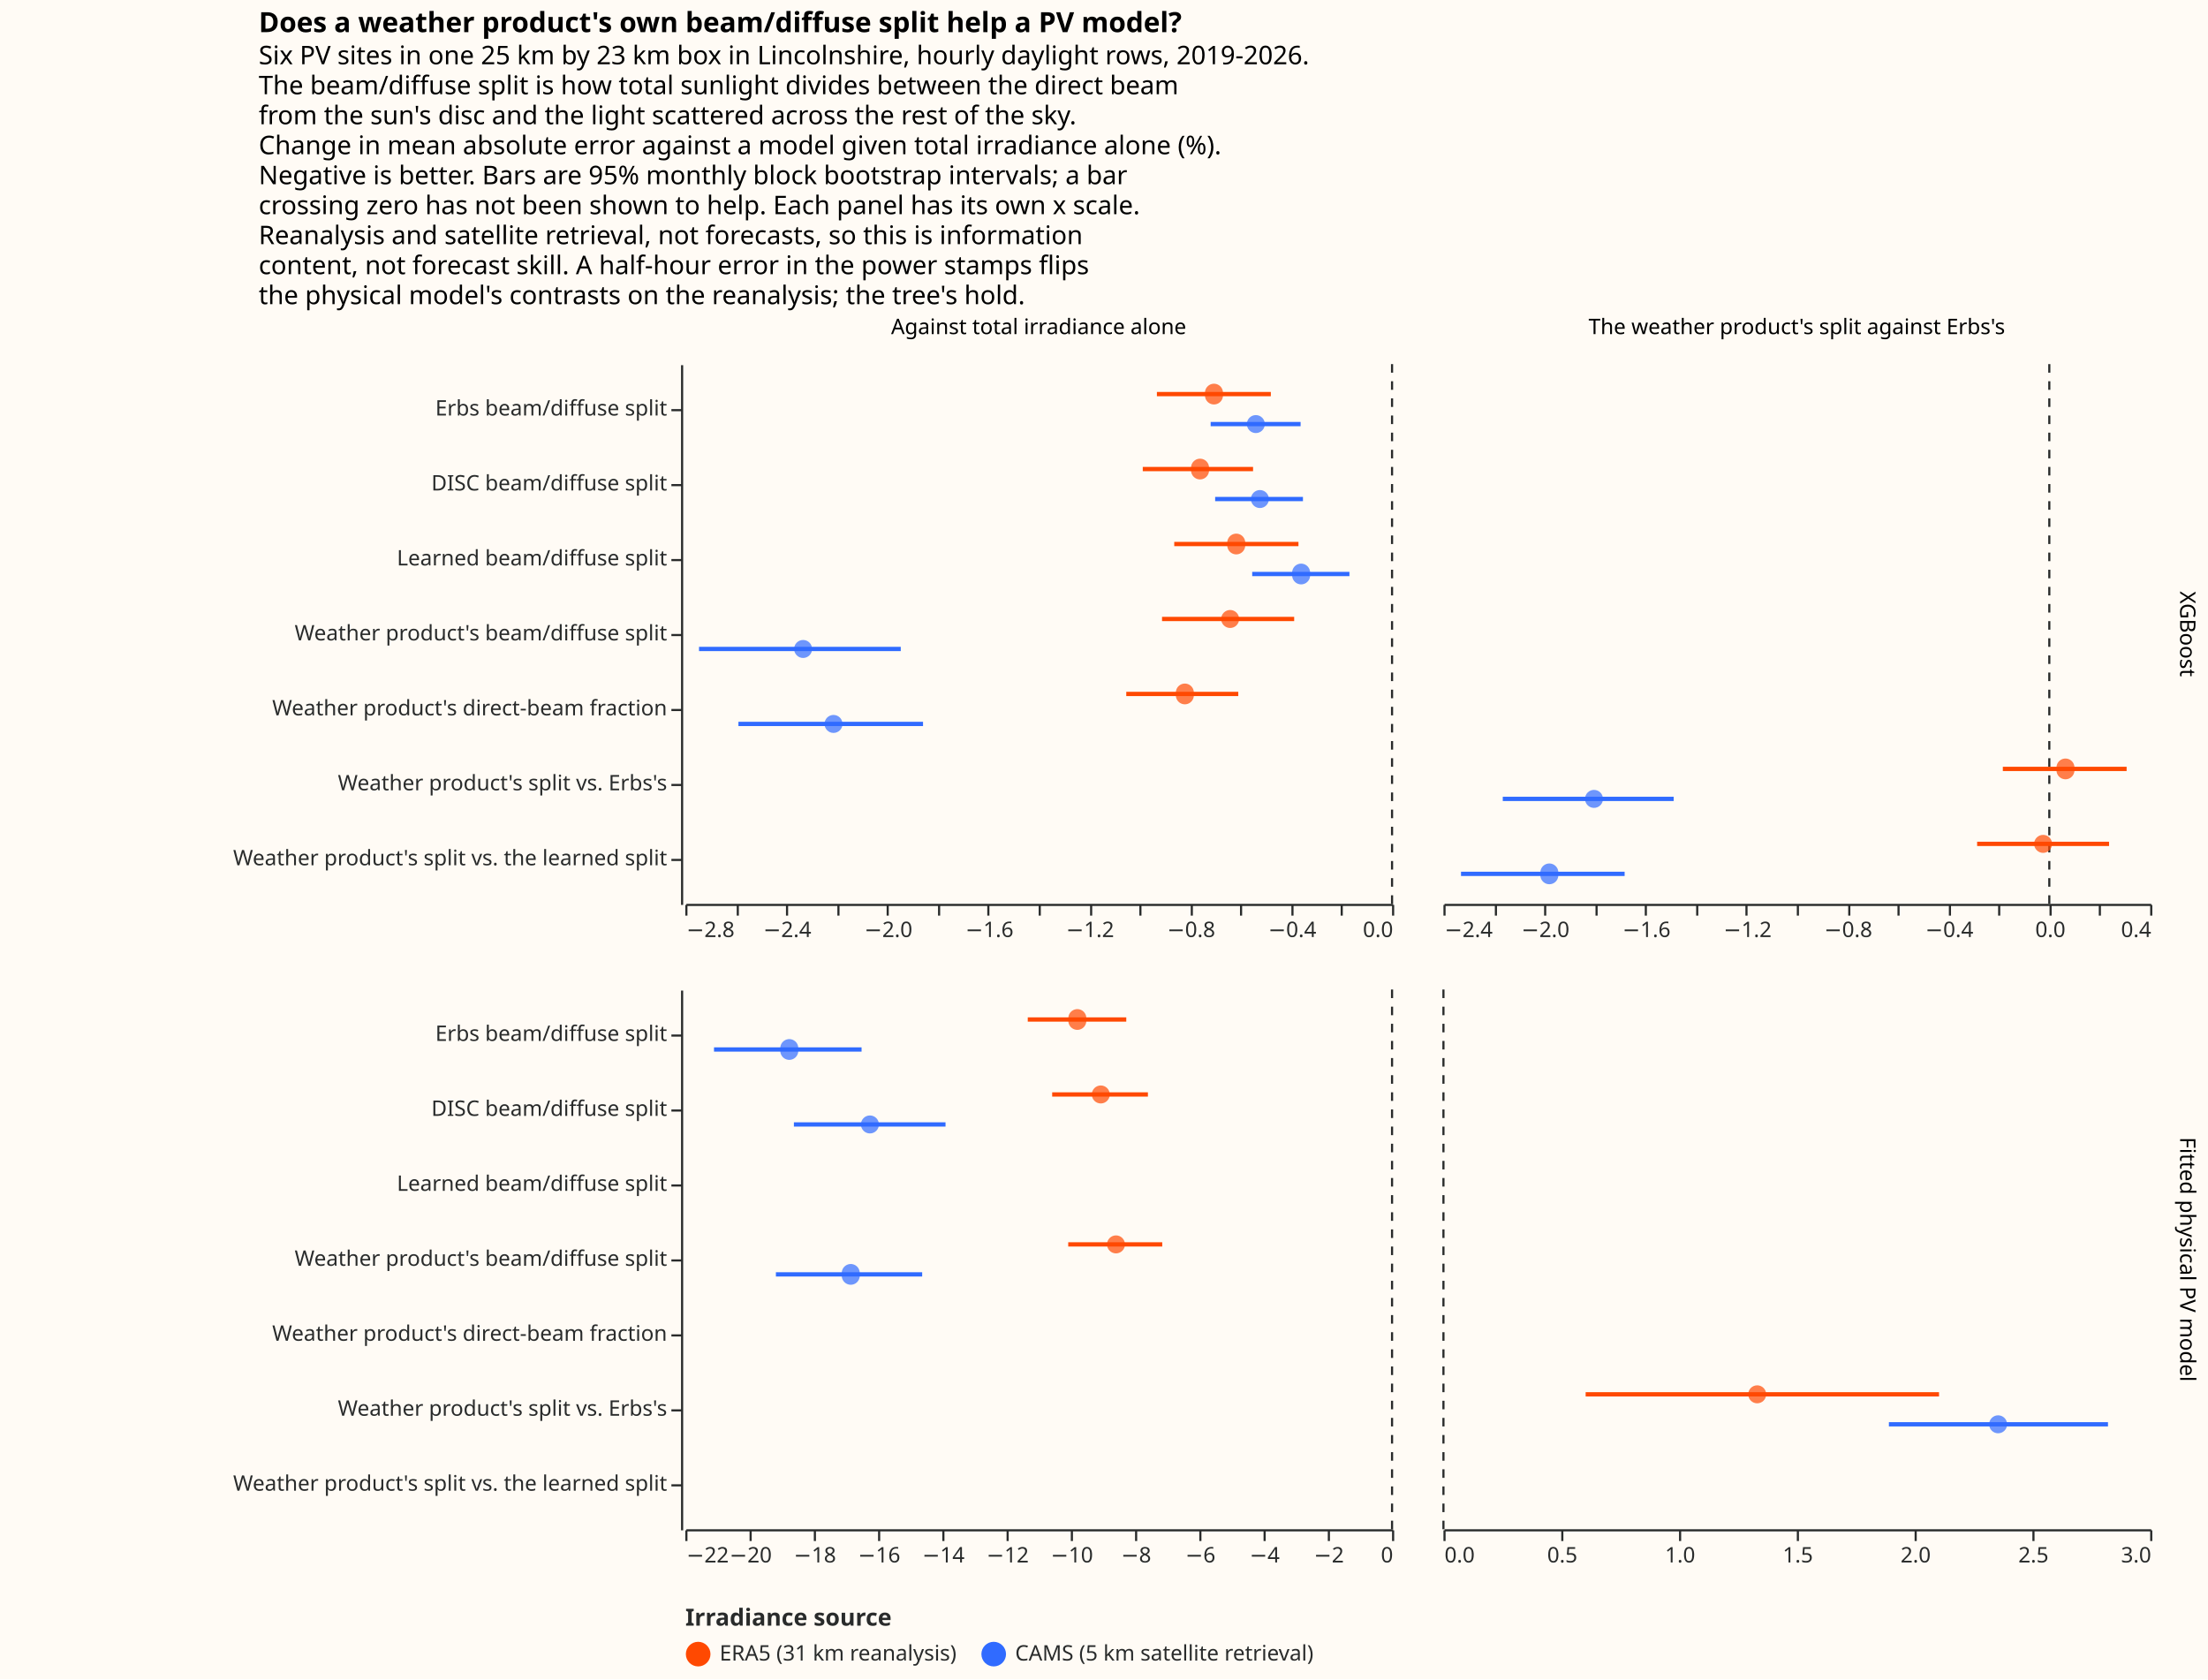
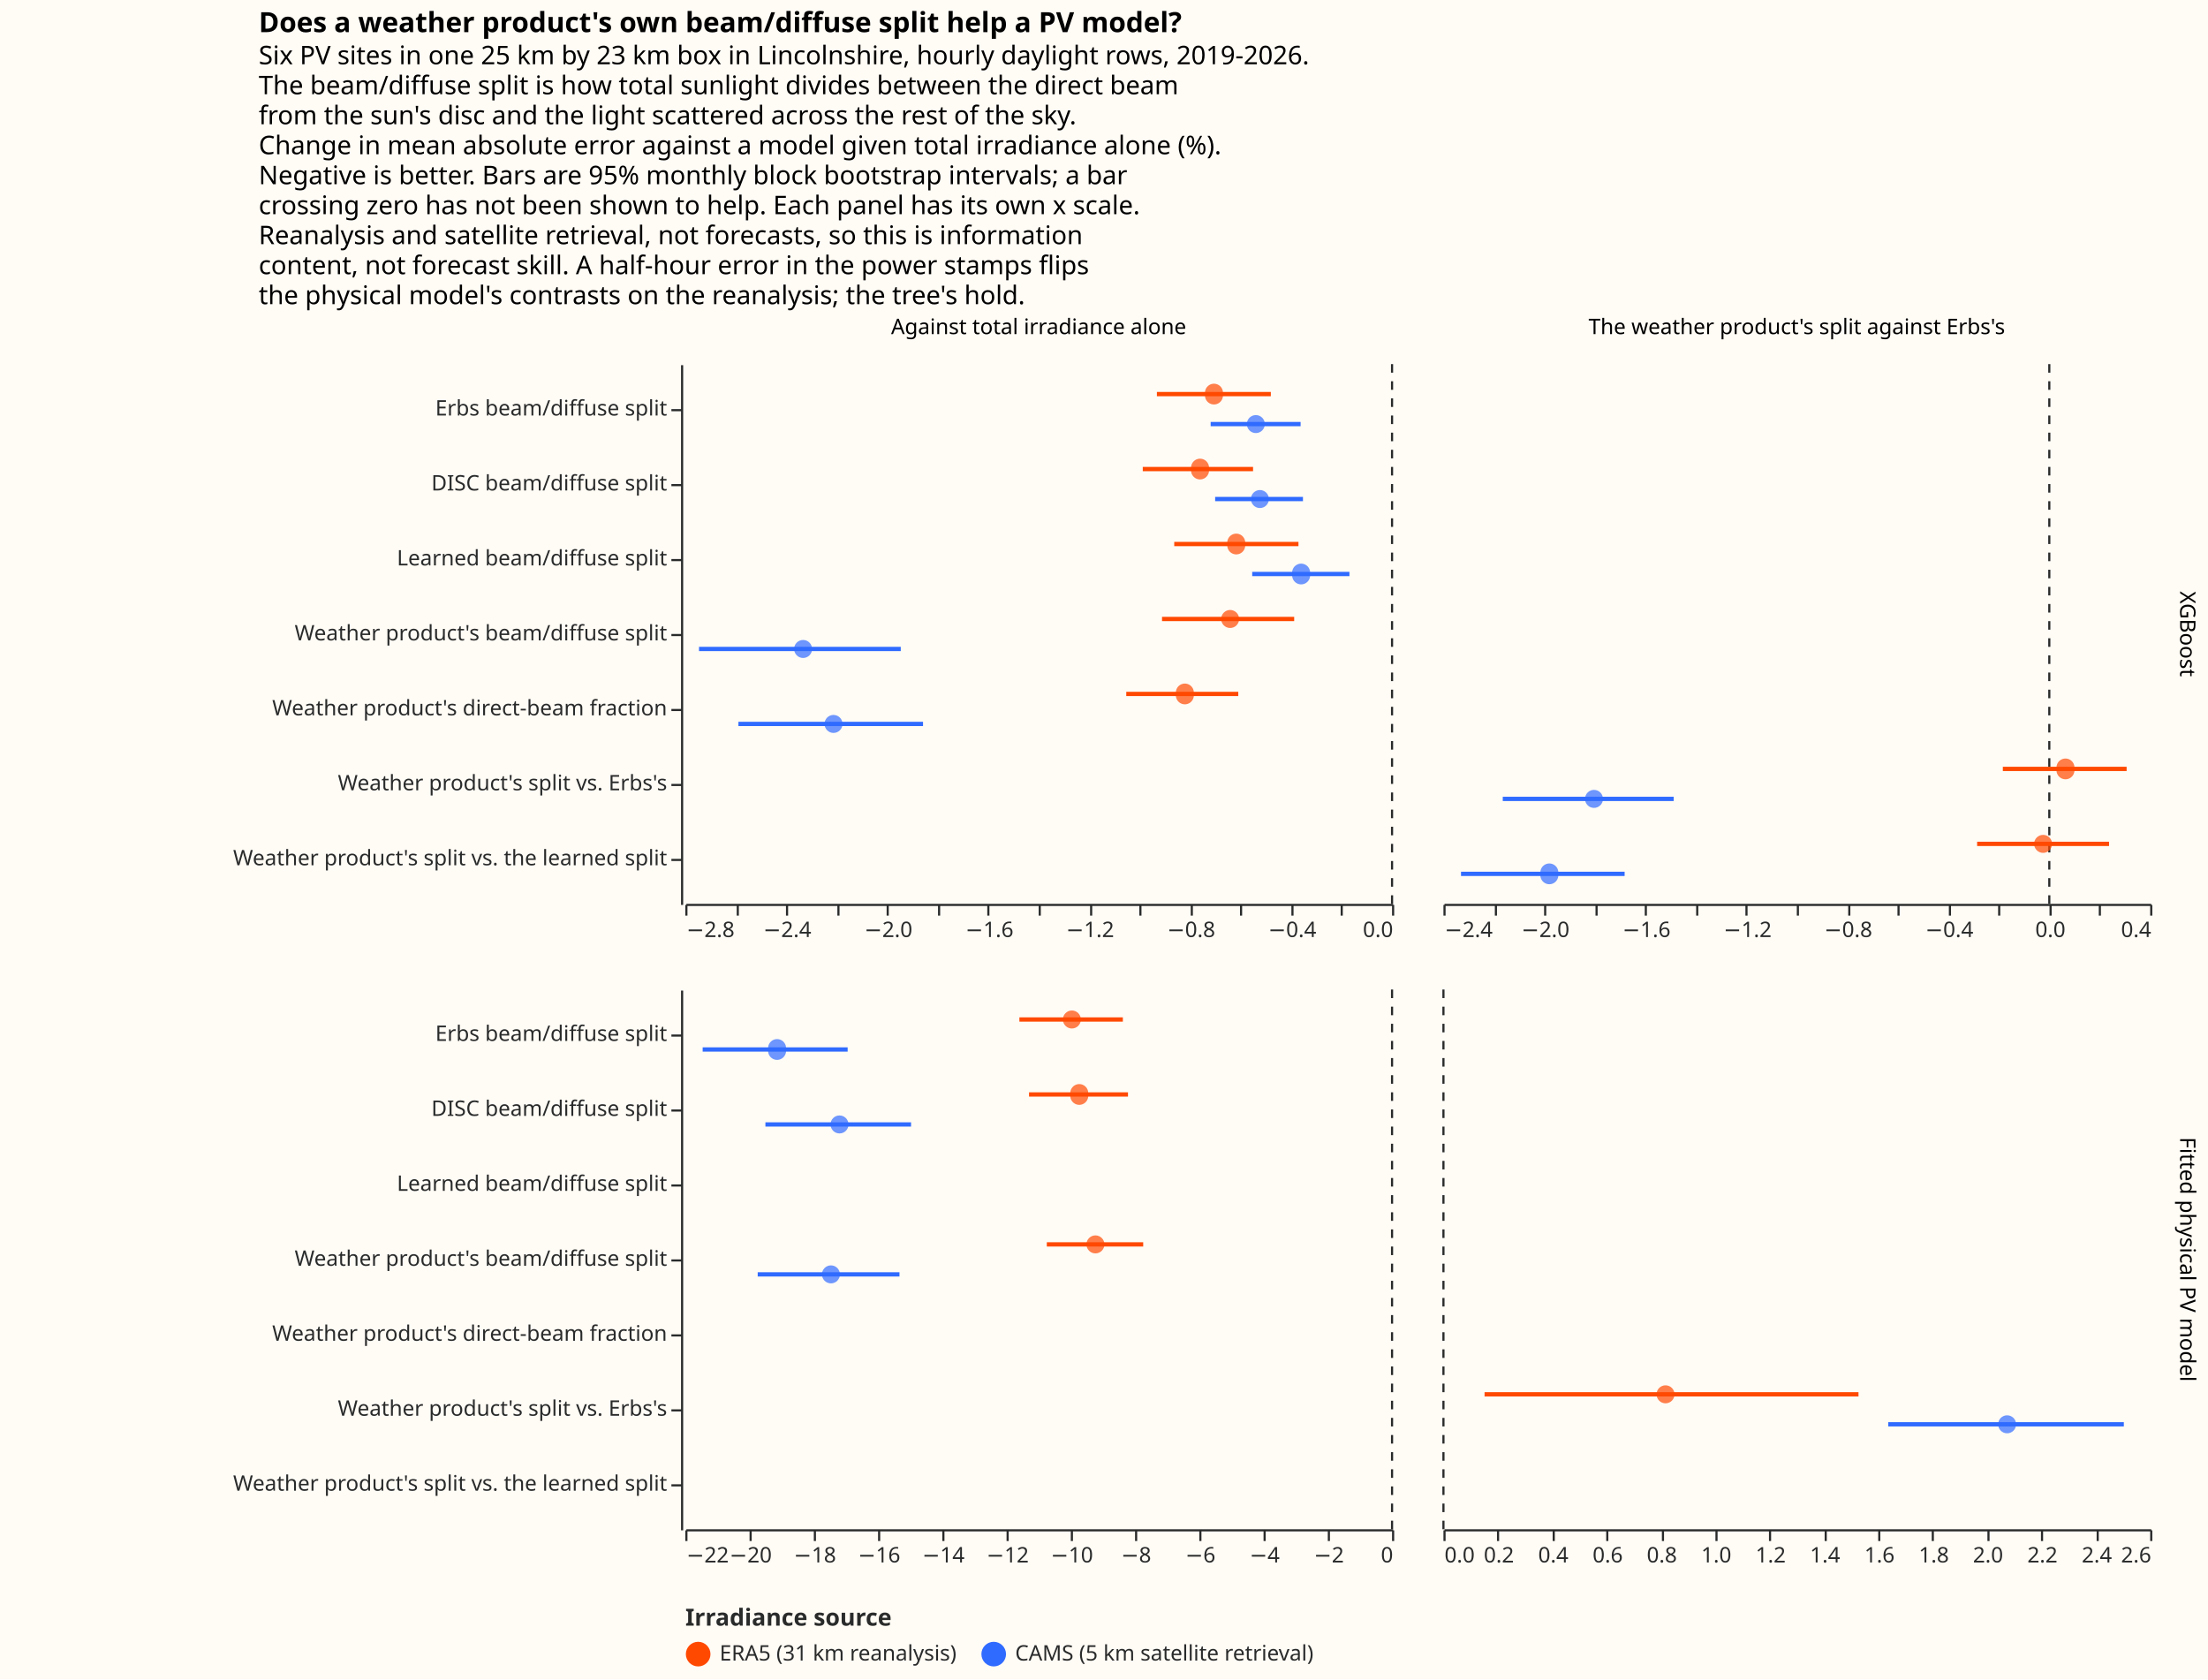
<svg xmlns="http://www.w3.org/2000/svg" width="1031" height="784" class="marks" viewBox="0 0 1031 784">
  <path fill="#fffbf5" d="M0 0h1031v784H0z" />
  <g fill="none" stroke-miterlimit="10" aria-roledescription="group mark container" class="mark-group role-frame root">
    <g aria-roledescription="group mark container" class="mark-group role-row-header row_header">
      <path d="M318 170v252Z" aria-hidden="true" class="background" />
      <g aria-label="Y-axis for a discrete scale with 7 values: Erbs beam/diffuse split, DISC beam/diffuse split, Learned beam/diffuse split, Weather product's beam/diffuse split, Weather product's direct-beam fraction, Weather product's split vs. Erbs's, Weather product's split vs. the learned split" aria-roledescription="axis" class="mark-group role-axis" pointer-events="none">
        <path stroke="#292b2b" d="M318.5 191.5h-5m5 35h-5m5 35h-5m5 35h-5m5 35h-5m5 35h-5m5 35h-5" class="mark-rule role-axis-tick" />
        <g fill="#292b2b" class="mark-text role-axis-label" font-family="sans-serif" font-size="10" text-anchor="end">
          <text transform="translate(311.5 194)">Erbs beam/diffuse split</text>
          <text transform="translate(311.5 229)">DISC beam/diffuse split</text>
          <text transform="translate(311.5 264)">Learned beam/diffuse split</text>
          <text transform="translate(311.5 299)">Weather product's beam/diffuse split</text>
          <text transform="translate(311.5 334)">Weather product's direct-beam fraction</text>
          <text transform="translate(311.5 369)">Weather product's split vs. Erbs's</text>
          <text transform="translate(311.5 404)">Weather product's split vs. the learned split</text>
        </g>
        <path stroke="#292b2b" d="M318.5 170.5v252" class="mark-rule role-axis-domain" />
      </g>
      <path d="M318 462v252Z" aria-hidden="true" class="background" />
      <g aria-label="Y-axis for a discrete scale with 7 values: Erbs beam/diffuse split, DISC beam/diffuse split, Learned beam/diffuse split, Weather product's beam/diffuse split, Weather product's direct-beam fraction, Weather product's split vs. Erbs's, Weather product's split vs. the learned split" aria-roledescription="axis" class="mark-group role-axis" pointer-events="none">
        <path stroke="#292b2b" d="M318.5 483.5h-5m5 35h-5m5 35h-5m5 35h-5m5 35h-5m5 35h-5m5 35h-5" class="mark-rule role-axis-tick" />
        <g fill="#292b2b" class="mark-text role-axis-label" font-family="sans-serif" font-size="10" text-anchor="end">
          <text transform="translate(311.5 486)">Erbs beam/diffuse split</text>
          <text transform="translate(311.5 521)">DISC beam/diffuse split</text>
          <text transform="translate(311.5 556)">Learned beam/diffuse split</text>
          <text transform="translate(311.5 591)">Weather product's beam/diffuse split</text>
          <text transform="translate(311.5 626)">Weather product's direct-beam fraction</text>
          <text transform="translate(311.5 661)">Weather product's split vs. Erbs's</text>
          <text transform="translate(311.5 696)">Weather product's split vs. the learned split</text>
        </g>
        <path stroke="#292b2b" d="M318.5 462.5v252" class="mark-rule role-axis-domain" />
      </g>
    </g>
    <g aria-roledescription="group mark container" class="mark-group role-row-footer row_footer">
      <path d="M1006 170v252Z" aria-hidden="true" class="background" />
      <g class="mark-group role-title">
        <text fill="#000" aria-label="Title text 'XGBoost'" aria-roledescription="title" class="mark-text role-title-text" font-family="sans-serif" font-size="10" pointer-events="none" text-anchor="middle" transform="rotate(90 361 657)">XGBoost</text>
      </g>
      <path d="M1006 462v252Z" aria-hidden="true" class="background" />
      <g class="mark-group role-title">
        <text fill="#000" aria-label="Title text 'Fitted physical PV model'" aria-roledescription="title" class="mark-text role-title-text" font-family="sans-serif" font-size="10" pointer-events="none" text-anchor="middle" transform="rotate(90 215 803)">Fitted physical PV model</text>
      </g>
    </g>
    <g aria-roledescription="group mark container" class="mark-group role-column-header column_header">
      <path d="M320 168h330z" aria-hidden="true" class="background" />
      <g class="mark-group role-title">
        <text fill="#000" aria-label="Title text 'Against total irradiance alone'" aria-roledescription="title" class="mark-text role-title-text" font-family="sans-serif" font-size="10" pointer-events="none" text-anchor="middle" transform="translate(485 156)">Against total irradiance alone</text>
      </g>
      <path d="M674 168h330z" aria-hidden="true" class="background" />
      <g class="mark-group role-title">
        <text fill="#000" aria-label="Title text 'The weather product's split against Erbs's'" aria-roledescription="title" class="mark-text role-title-text" font-family="sans-serif" font-size="10" pointer-events="none" text-anchor="middle" transform="translate(839 156)">The weather product's split against Erbs's</text>
      </g>
    </g>
    <g aria-roledescription="group mark container" class="mark-group role-scope cell">
      <path fill="#fffbf5" d="M320.5 170.5h330v252h-330Z" aria-hidden="true" class="background" />
      <g aria-label="X-axis for a linear scale with values from −2.8 to 0.0" aria-roledescription="axis" class="mark-group role-axis" pointer-events="none">
        <path stroke="#292b2b" d="M320.5 422.5v5m24-5v5m23-5v5m24-5v5m23-5v5m24-5v5m23-5v5m24-5v5m24-5v5m23-5v5m24-5v5m23-5v5m24-5v5m23-5v5m24-5v5" class="mark-rule role-axis-tick" />
        <g fill="#292b2b" class="mark-text role-axis-label" font-family="sans-serif" font-size="10">
          <text transform="translate(320.5 437.5)">−2.8</text>
          <text text-anchor="middle" transform="translate(367.6 437.5)">−2.4</text>
          <text text-anchor="middle" transform="translate(414.8 437.5)">−2.0</text>
          <text text-anchor="middle" transform="translate(462 437.5)">−1.6</text>
          <text text-anchor="middle" transform="translate(509 437.5)">−1.2</text>
          <text text-anchor="middle" transform="translate(556.2 437.5)">−0.8</text>
          <text text-anchor="middle" transform="translate(603.4 437.5)">−0.4</text>
          <text text-anchor="end" transform="translate(650.5 437.5)">0.0</text>
        </g>
        <path stroke="#292b2b" d="M320.5 422.5h330" class="mark-rule role-axis-domain" />
      </g>
      <path stroke="#292b2b" stroke-dasharray="4,4" d="M650 170v252m0-252v252m0-252v252m0-252v252m0-252v252m0-252v252m0-252v252m0-252v252m0-252v252m0-252v252" aria-roledescription="rule mark container" class="mark-rule role-mark child_layer_0_marks" />
      <g stroke-width="2" aria-roledescription="rule mark container" class="mark-rule role-mark child_layer_1_marks">
        <path stroke="#ff4901" d="M542.6 289h61.7" aria-label="lower_95_percent: −0.91091561443; contrast_label: Weather product's beam/diffuse split; upper_95_percent: −0.387789210724; source_label: ERA5 (31 km reanalysis); Irradiance source: ERA5 (31 km reanalysis)" aria-roledescription="rule mark" />
        <path stroke="#ff4901" d="M540.2 184h53.2" aria-label="lower_95_percent: −0.931672943086; contrast_label: Erbs beam/diffuse split; upper_95_percent: −0.480070883272; source_label: ERA5 (31 km reanalysis); Irradiance source: ERA5 (31 km reanalysis)" aria-roledescription="rule mark" />
        <path stroke="#ff4901" d="M525.9 324h52.3" aria-label="lower_95_percent: −1.0531607996; contrast_label: Weather product's direct-beam fraction; upper_95_percent: −0.609790346445; source_label: ERA5 (31 km reanalysis); Irradiance source: ERA5 (31 km reanalysis)" aria-roledescription="rule mark" />
        <path stroke="#ff4901" d="M533.6 219h51.5" aria-label="lower_95_percent: −0.987572858053; contrast_label: DISC beam/diffuse split; upper_95_percent: −0.550483008745; source_label: ERA5 (31 km reanalysis); Irradiance source: ERA5 (31 km reanalysis)" aria-roledescription="rule mark" />
        <path stroke="#ff4901" d="M548.3 254h58" aria-label="lower_95_percent: −0.862996016101; contrast_label: Learned beam/diffuse split; upper_95_percent: −0.370641093807; source_label: ERA5 (31 km reanalysis); Irradiance source: ERA5 (31 km reanalysis)" aria-roledescription="rule mark" />
        <path stroke="#306bff" d="M326.4 303h94.2" aria-label="lower_95_percent: −2.74564560056; contrast_label: Weather product's beam/diffuse split; upper_95_percent: −1.94615039436; source_label: CAMS (5 km satellite retrieval); Irradiance source: CAMS (5 km satellite retrieval)" aria-roledescription="rule mark" />
        <path stroke="#306bff" d="M565.3 198h42" aria-label="lower_95_percent: −0.71901182737; contrast_label: Erbs beam/diffuse split; upper_95_percent: −0.362662466226; source_label: CAMS (5 km satellite retrieval); Irradiance source: CAMS (5 km satellite retrieval)" aria-roledescription="rule mark" />
        <path stroke="#306bff" d="M344.8 338H431" aria-label="lower_95_percent: −2.58974447739; contrast_label: Weather product's direct-beam fraction; upper_95_percent: −1.85758174768; source_label: CAMS (5 km satellite retrieval); Irradiance source: CAMS (5 km satellite retrieval)" aria-roledescription="rule mark" />
        <path stroke="#306bff" d="M567.4 233h41" aria-label="lower_95_percent: −0.701256235971; contrast_label: DISC beam/diffuse split; upper_95_percent: −0.352728204224; source_label: CAMS (5 km satellite retrieval); Irradiance source: CAMS (5 km satellite retrieval)" aria-roledescription="rule mark" />
        <path stroke="#306bff" d="M584.7 268h45.4" aria-label="lower_95_percent: −0.553666111998; contrast_label: Learned beam/diffuse split; upper_95_percent: −0.168677813652; source_label: CAMS (5 km satellite retrieval); Irradiance source: CAMS (5 km satellite retrieval)" aria-roledescription="rule mark" />
      </g>
      <g aria-roledescription="symbol mark container" class="mark-symbol role-mark child_layer_2_marks">
        <path fill="#ff4901" d="M578.6 289a4.2 4.2 0 1 1-8.4 0 4.2 4.2 0 1 1 8.4 0" aria-label="difference_percent: −0.641444747755; contrast_label: Weather product's beam/diffuse split; source_label: ERA5 (31 km reanalysis); Irradiance source: ERA5 (31 km reanalysis)" aria-roledescription="point" opacity=".7" />
        <path fill="#ff4901" d="M571 184a4.2 4.2 0 1 1-8.3 0 4.2 4.2 0 1 1 8.3 0" aria-label="difference_percent: −0.705448571051; contrast_label: Erbs beam/diffuse split; source_label: ERA5 (31 km reanalysis); Irradiance source: ERA5 (31 km reanalysis)" aria-roledescription="point" opacity=".7" />
        <path fill="#ff4901" d="M557.4 324a4.2 4.2 0 1 1-8.3 0 4.2 4.2 0 1 1 8.3 0" aria-label="difference_percent: −0.8209867103; contrast_label: Weather product's direct-beam fraction; source_label: ERA5 (31 km reanalysis); Irradiance source: ERA5 (31 km reanalysis)" aria-roledescription="point" opacity=".7" />
        <path fill="#ff4901" d="M564.5 219a4.2 4.2 0 1 1-8.3 0 4.2 4.2 0 1 1 8.3 0" aria-label="difference_percent: −0.76062144634; contrast_label: DISC beam/diffuse split; source_label: ERA5 (31 km reanalysis); Irradiance source: ERA5 (31 km reanalysis)" aria-roledescription="point" opacity=".7" />
        <path fill="#ff4901" d="M581.4 254a4.2 4.2 0 1 1-8.3 0 4.2 4.2 0 1 1 8.3 0" aria-label="difference_percent: −0.617233695887; contrast_label: Learned beam/diffuse split; source_label: ERA5 (31 km reanalysis); Irradiance source: ERA5 (31 km reanalysis)" aria-roledescription="point" opacity=".7" />
        <path fill="#306bff" d="M379.2 303a4.2 4.2 0 1 1-8.4 0 4.2 4.2 0 1 1 8.4 0" aria-label="difference_percent: −2.33353134718; contrast_label: Weather product's beam/diffuse split; source_label: CAMS (5 km satellite retrieval); Irradiance source: CAMS (5 km satellite retrieval)" aria-roledescription="point" opacity=".7" />
        <path fill="#306bff" d="M590.6 198a4.2 4.2 0 1 1-8.4 0 4.2 4.2 0 1 1 8.4 0" aria-label="difference_percent: −0.539768693005; contrast_label: Erbs beam/diffuse split; source_label: CAMS (5 km satellite retrieval); Irradiance source: CAMS (5 km satellite retrieval)" aria-roledescription="point" opacity=".7" />
        <path fill="#306bff" d="M393.4 338a4.2 4.2 0 1 1-8.4 0 4.2 4.2 0 1 1 8.4 0" aria-label="difference_percent: −2.21273921136; contrast_label: Weather product's direct-beam fraction; source_label: CAMS (5 km satellite retrieval); Irradiance source: CAMS (5 km satellite retrieval)" aria-roledescription="point" opacity=".7" />
        <path fill="#306bff" d="M592.5 233a4.2 4.2 0 1 1-8.4 0 4.2 4.2 0 1 1 8.4 0" aria-label="difference_percent: −0.523387500752; contrast_label: DISC beam/diffuse split; source_label: CAMS (5 km satellite retrieval); Irradiance source: CAMS (5 km satellite retrieval)" aria-roledescription="point" opacity=".7" />
        <path fill="#306bff" d="M611.7 268a4.2 4.2 0 1 1-8.3 0 4.2 4.2 0 1 1 8.3 0" aria-label="difference_percent: −0.360235446353; contrast_label: Learned beam/diffuse split; source_label: CAMS (5 km satellite retrieval); Irradiance source: CAMS (5 km satellite retrieval)" aria-roledescription="point" opacity=".7" />
      </g>
      <path fill="#fffbf5" d="M674.5 170.5h330v252h-330Z" aria-hidden="true" class="background" />
      <g aria-label="X-axis for a linear scale with values from −2.4 to 0.4" aria-roledescription="axis" class="mark-group role-axis" pointer-events="none">
        <path stroke="#292b2b" d="M674.5 422.5v5m24-5v5m23-5v5m24-5v5m23-5v5m24-5v5m23-5v5m24-5v5m24-5v5m23-5v5m24-5v5m23-5v5m24-5v5m23-5v5m24-5v5" class="mark-rule role-axis-tick" />
        <g fill="#292b2b" class="mark-text role-axis-label" font-family="sans-serif" font-size="10">
          <text transform="translate(674.5 437.5)">−2.4</text>
          <text text-anchor="middle" transform="translate(721.6 437.5)">−2.0</text>
          <text text-anchor="middle" transform="translate(768.8 437.5)">−1.6</text>
          <text text-anchor="middle" transform="translate(816 437.5)">−1.2</text>
          <text text-anchor="middle" transform="translate(863 437.5)">−0.8</text>
          <text text-anchor="middle" transform="translate(910.2 437.5)">−0.4</text>
          <text text-anchor="middle" transform="translate(957.4 437.5)">0.0</text>
          <text text-anchor="end" transform="translate(1004.5 437.5)">0.4</text>
        </g>
        <path stroke="#292b2b" d="M674.5 422.5h330" class="mark-rule role-axis-domain" />
      </g>
      <path stroke="#292b2b" stroke-dasharray="4,4" d="M956.9 170v252m0-252v252m0-252v252m0-252v252" aria-roledescription="rule mark container" class="mark-rule role-mark child_layer_0_marks" />
      <g stroke-width="2" aria-roledescription="rule mark container" class="mark-rule role-mark child_layer_1_marks">
        <path stroke="#ff4901" d="M935.2 359H993" aria-label="lower_95_percent: −0.183424293604; contrast_label: Weather product's split vs. Erbs's; upper_95_percent: 0.306643635641; source_label: ERA5 (31 km reanalysis); Irradiance source: ERA5 (31 km reanalysis)" aria-roledescription="rule mark" />
        <path stroke="#ff4901" d="M923.2 394h61.6" aria-label="lower_95_percent: −0.285313589393; contrast_label: Weather product's split vs. the learned split; upper_95_percent: 0.236948707009; source_label: ERA5 (31 km reanalysis); Irradiance source: ERA5 (31 km reanalysis)" aria-roledescription="rule mark" />
        <path stroke="#306bff" d="M701.7 373h79.8" aria-label="lower_95_percent: −2.16516492652; contrast_label: Weather product's split vs. Erbs's; upper_95_percent: −1.48796046748; source_label: CAMS (5 km satellite retrieval); Irradiance source: CAMS (5 km satellite retrieval)" aria-roledescription="rule mark" />
        <path stroke="#306bff" d="M682.2 408h76.4" aria-label="lower_95_percent: −2.33081462845; contrast_label: Weather product's split vs. the learned split; upper_95_percent: −1.68257927676; source_label: CAMS (5 km satellite retrieval); Irradiance source: CAMS (5 km satellite retrieval)" aria-roledescription="rule mark" />
      </g>
      <g aria-roledescription="symbol mark container" class="mark-symbol role-mark child_layer_2_marks">
        <path fill="#ff4901" d="M968.6 359a4.2 4.2 0 1 1-8.3 0 4.2 4.2 0 1 1 8.3 0" aria-label="difference_percent: 0.0644585451818; contrast_label: Weather product's split vs. Erbs's; source_label: ERA5 (31 km reanalysis); Irradiance source: ERA5 (31 km reanalysis)" aria-roledescription="point" opacity=".7" />
        <path fill="#ff4901" d="M958.2 394a4.2 4.2 0 1 1-8.4 0 4.2 4.2 0 1 1 8.4 0" aria-label="difference_percent: −0.0243614187534; contrast_label: Weather product's split vs. the learned split; source_label: ERA5 (31 km reanalysis); Irradiance source: ERA5 (31 km reanalysis)" aria-roledescription="point" opacity=".7" />
        <path fill="#306bff" d="M748.5 373a4.2 4.2 0 1 1-8.4 0 4.2 4.2 0 1 1 8.4 0" aria-label="difference_percent: −1.80349736835; contrast_label: Weather product's split vs. Erbs's; source_label: CAMS (5 km satellite retrieval); Irradiance source: CAMS (5 km satellite retrieval)" aria-roledescription="point" opacity=".7" />
        <path fill="#306bff" d="M727.6 408a4.2 4.2 0 1 1-8.3 0 4.2 4.2 0 1 1 8.3 0" aria-label="difference_percent: −1.98043011208; contrast_label: Weather product's split vs. the learned split; source_label: CAMS (5 km satellite retrieval); Irradiance source: CAMS (5 km satellite retrieval)" aria-roledescription="point" opacity=".7" />
      </g>
      <path fill="#fffbf5" d="M320.5 462.5h330v252h-330Z" aria-hidden="true" class="background" />
      <g aria-label="X-axis for a linear scale with values from −22 to 0" aria-roledescription="axis" class="mark-group role-axis" pointer-events="none">
        <path stroke="#292b2b" d="M320.5 714.5v5m30-5v5m30-5v5m30-5v5m30-5v5m30-5v5m30-5v5m30-5v5m30-5v5m30-5v5m30-5v5m30-5v5" class="mark-rule role-axis-tick" />
        <g fill="#292b2b" class="mark-text role-axis-label" font-family="sans-serif" font-size="10">
          <text transform="translate(320.5 729.5)">−22</text>
          <text text-anchor="middle" transform="translate(350.5 729.5)">−20</text>
          <text text-anchor="middle" transform="translate(380.5 729.5)">−18</text>
          <text text-anchor="middle" transform="translate(410.5 729.5)">−16</text>
          <text text-anchor="middle" transform="translate(440.5 729.5)">−14</text>
          <text text-anchor="middle" transform="translate(470.5 729.5)">−12</text>
          <text text-anchor="middle" transform="translate(500.5 729.5)">−10</text>
          <text text-anchor="middle" transform="translate(530.5 729.5)">−8</text>
          <text text-anchor="middle" transform="translate(560.5 729.5)">−6</text>
          <text text-anchor="middle" transform="translate(590.5 729.5)">−4</text>
          <text text-anchor="middle" transform="translate(620.5 729.5)">−2</text>
          <text text-anchor="end" transform="translate(650.5 729.5)">0</text>
        </g>
        <path stroke="#292b2b" d="M320.5 714.5h330" class="mark-rule role-axis-domain" />
      </g>
      <path stroke="#292b2b" stroke-dasharray="4,4" d="M650 462v252m0-252v252m0-252v252m0-252v252m0-252v252m0-252v252" aria-roledescription="rule mark container" class="mark-rule role-mark child_layer_0_marks" />
      <g stroke-width="2" aria-roledescription="rule mark container" class="mark-rule role-mark child_layer_1_marks">
-         <path stroke="#ff4901" d="M498.8 581h43.9" aria-label="lower_95_percent: −10.0809464983; contrast_label: Weather product's beam/diffuse split; upper_95_percent: −7.15366854226; source_label: ERA5 (31 km reanalysis); Irradiance source: ERA5 (31 km reanalysis)" aria-roledescription="rule mark" />
-         <path stroke="#ff4901" d="M479.9 476h46" aria-label="lower_95_percent: −11.3425149874; contrast_label: Erbs beam/diffuse split; upper_95_percent: −8.26694736002; source_label: ERA5 (31 km reanalysis); Irradiance source: ERA5 (31 km reanalysis)" aria-roledescription="rule mark" />
-         <path stroke="#ff4901" d="M491.3 511H536" aria-label="lower_95_percent: −10.581730594; contrast_label: DISC beam/diffuse split; upper_95_percent: −7.60127157247; source_label: ERA5 (31 km reanalysis); Irradiance source: ERA5 (31 km reanalysis)" aria-roledescription="rule mark" />
-         <path stroke="#306bff" d="M362.3 595h68.3" aria-label="lower_95_percent: −19.1809302414; contrast_label: Weather product's beam/diffuse split; upper_95_percent: −14.6309144548; source_label: CAMS (5 km satellite retrieval); Irradiance source: CAMS (5 km satellite retrieval)" aria-roledescription="rule mark" />
-         <path stroke="#306bff" d="M333.4 490h68.9" aria-label="lower_95_percent: −21.1076022082; contrast_label: Erbs beam/diffuse split; upper_95_percent: −16.5167551155; source_label: CAMS (5 km satellite retrieval); Irradiance source: CAMS (5 km satellite retrieval)" aria-roledescription="rule mark" />
-         <path stroke="#306bff" d="M370.7 525h70.8" aria-label="lower_95_percent: −18.6221126509; contrast_label: DISC beam/diffuse split; upper_95_percent: −13.9014263369; source_label: CAMS (5 km satellite retrieval); Irradiance source: CAMS (5 km satellite retrieval)" aria-roledescription="rule mark" />
-       </g>
-       <g aria-roledescription="symbol mark container" class="mark-symbol role-mark child_layer_2_marks">
-         <path fill="#ff4901" d="M525.3 581a4.2 4.2 0 1 1-8.4 0 4.2 4.2 0 1 1 8.4 0" aria-label="difference_percent: −8.59463412906; contrast_label: Weather product's beam/diffuse split; source_label: ERA5 (31 km reanalysis); Irradiance source: ERA5 (31 km reanalysis)" aria-roledescription="point" opacity=".7" />
-         <path fill="#ff4901" d="M507.2 476a4.2 4.2 0 1 1-8.3 0 4.2 4.2 0 1 1 8.3 0" aria-label="difference_percent: −9.79582574214; contrast_label: Erbs beam/diffuse split; source_label: ERA5 (31 km reanalysis); Irradiance source: ERA5 (31 km reanalysis)" aria-roledescription="point" opacity=".7" />
-         <path fill="#ff4901" d="M518.2 511a4.2 4.2 0 1 1-8.4 0 4.2 4.2 0 1 1 8.4 0" aria-label="difference_percent: −9.06574368696; contrast_label: DISC beam/diffuse split; source_label: ERA5 (31 km reanalysis); Irradiance source: ERA5 (31 km reanalysis)" aria-roledescription="point" opacity=".7" />
-         <path fill="#306bff" d="M401.4 595a4.2 4.2 0 1 1-8.3 0 4.2 4.2 0 1 1 8.3 0" aria-label="difference_percent: −16.850736518; contrast_label: Weather product's beam/diffuse split; source_label: CAMS (5 km satellite retrieval); Irradiance source: CAMS (5 km satellite retrieval)" aria-roledescription="point" opacity=".7" />
-         <path fill="#306bff" d="M372.7 490a4.2 4.2 0 1 1-8.3 0 4.2 4.2 0 1 1 8.3 0" aria-label="difference_percent: −18.7633932686; contrast_label: Erbs beam/diffuse split; source_label: CAMS (5 km satellite retrieval); Irradiance source: CAMS (5 km satellite retrieval)" aria-roledescription="point" opacity=".7" />
-         <path fill="#306bff" d="M410.4 525a4.2 4.2 0 1 1-8.4 0 4.2 4.2 0 1 1 8.4 0" aria-label="difference_percent: −16.2545063962; contrast_label: DISC beam/diffuse split; source_label: CAMS (5 km satellite retrieval); Irradiance source: CAMS (5 km satellite retrieval)" aria-roledescription="point" opacity=".7" />
+         <path stroke="#ff4901" d="M488.8 581h45" aria-label="lower_95_percent: −10.7455374826; contrast_label: Weather product's beam/diffuse split; upper_95_percent: −7.75252324339; source_label: ERA5 (31 km reanalysis); Irradiance source: ERA5 (31 km reanalysis)" aria-roledescription="rule mark" />
+         <path stroke="#ff4901" d="M476 476h48.3" aria-label="lower_95_percent: −11.5949821691; contrast_label: Erbs beam/diffuse split; upper_95_percent: −8.38089665262; source_label: ERA5 (31 km reanalysis); Irradiance source: ERA5 (31 km reanalysis)" aria-roledescription="rule mark" />
+         <path stroke="#ff4901" d="M480.5 511h46.2" aria-label="lower_95_percent: −11.3007794235; contrast_label: DISC beam/diffuse split; upper_95_percent: −8.22237910029; source_label: ERA5 (31 km reanalysis); Irradiance source: ERA5 (31 km reanalysis)" aria-roledescription="rule mark" />
+         <path stroke="#306bff" d="M353.8 595H420" aria-label="lower_95_percent: −19.7494585307; contrast_label: Weather product's beam/diffuse split; upper_95_percent: −15.3269108512; source_label: CAMS (5 km satellite retrieval); Irradiance source: CAMS (5 km satellite retrieval)" aria-roledescription="rule mark" />
+         <path stroke="#306bff" d="M328.1 490h67.7" aria-label="lower_95_percent: −21.4597986412; contrast_label: Erbs beam/diffuse split; upper_95_percent: −16.94375118; source_label: CAMS (5 km satellite retrieval); Irradiance source: CAMS (5 km satellite retrieval)" aria-roledescription="rule mark" />
+         <path stroke="#306bff" d="M357.4 525h68" aria-label="lower_95_percent: −19.5082129419; contrast_label: DISC beam/diffuse split; upper_95_percent: −14.970777735; source_label: CAMS (5 km satellite retrieval); Irradiance source: CAMS (5 km satellite retrieval)" aria-roledescription="rule mark" />
+       </g>
+       <g aria-roledescription="symbol mark container" class="mark-symbol role-mark child_layer_2_marks">
+         <path fill="#ff4901" d="M515.7 581a4.2 4.2 0 1 1-8.4 0 4.2 4.2 0 1 1 8.4 0" aria-label="difference_percent: −9.23268872157; contrast_label: Weather product's beam/diffuse split; source_label: ERA5 (31 km reanalysis); Irradiance source: ERA5 (31 km reanalysis)" aria-roledescription="point" opacity=".7" />
+         <path fill="#ff4901" d="M504.7 476a4.2 4.2 0 1 1-8.4 0 4.2 4.2 0 1 1 8.4 0" aria-label="difference_percent: −9.96840088562; contrast_label: Erbs beam/diffuse split; source_label: ERA5 (31 km reanalysis); Irradiance source: ERA5 (31 km reanalysis)" aria-roledescription="point" opacity=".7" />
+         <path fill="#ff4901" d="M508.1 511a4.2 4.2 0 1 1-8.3 0 4.2 4.2 0 1 1 8.3 0" aria-label="difference_percent: −9.73656860523; contrast_label: DISC beam/diffuse split; source_label: ERA5 (31 km reanalysis); Irradiance source: ERA5 (31 km reanalysis)" aria-roledescription="point" opacity=".7" />
+         <path fill="#306bff" d="M392.2 595a4.2 4.2 0 1 1-8.4 0 4.2 4.2 0 1 1 8.4 0" aria-label="difference_percent: −17.4665762299; contrast_label: Weather product's beam/diffuse split; source_label: CAMS (5 km satellite retrieval); Irradiance source: CAMS (5 km satellite retrieval)" aria-roledescription="point" opacity=".7" />
+         <path fill="#306bff" d="M367 490a4.2 4.2 0 1 1-8.3 0 4.2 4.2 0 1 1 8.3 0" aria-label="difference_percent: −19.1432967582; contrast_label: Erbs beam/diffuse split; source_label: CAMS (5 km satellite retrieval); Irradiance source: CAMS (5 km satellite retrieval)" aria-roledescription="point" opacity=".7" />
+         <path fill="#306bff" d="M396.2 525a4.2 4.2 0 1 1-8.4 0 4.2 4.2 0 1 1 8.4 0" aria-label="difference_percent: −17.1993372298; contrast_label: DISC beam/diffuse split; source_label: CAMS (5 km satellite retrieval); Irradiance source: CAMS (5 km satellite retrieval)" aria-roledescription="point" opacity=".7" />
      </g>
      <path fill="#fffbf5" d="M674.5 462.5h330v252h-330Z" aria-hidden="true" class="background" />
-       <g aria-label="X-axis for a linear scale with values from 0.0 to 3.0" aria-roledescription="axis" class="mark-group role-axis" pointer-events="none">
-         <path stroke="#292b2b" d="M674.5 714.5v5m55-5v5m55-5v5m55-5v5m55-5v5m55-5v5m55-5v5" class="mark-rule role-axis-tick" />
+       <g aria-label="X-axis for a linear scale with values from 0.0 to 2.6" aria-roledescription="axis" class="mark-group role-axis" pointer-events="none">
+         <path stroke="#292b2b" d="M674.5 714.5v5m25-5v5m26-5v5m25-5v5m26-5v5m25-5v5m25-5v5m26-5v5m25-5v5m25-5v5m26-5v5m25-5v5m26-5v5m25-5v5" class="mark-rule role-axis-tick" />
        <g fill="#292b2b" class="mark-text role-axis-label" font-family="sans-serif" font-size="10">
          <text transform="translate(674.5 729.5)">0.0</text>
-           <text text-anchor="middle" transform="translate(729.5 729.5)">0.5</text>
-           <text text-anchor="middle" transform="translate(784.5 729.5)">1.0</text>
-           <text text-anchor="middle" transform="translate(839.5 729.5)">1.5</text>
-           <text text-anchor="middle" transform="translate(894.5 729.5)">2.0</text>
-           <text text-anchor="middle" transform="translate(949.5 729.5)">2.5</text>
-           <text text-anchor="end" transform="translate(1004.5 729.5)">3.0</text>
+           <text text-anchor="middle" transform="translate(699.9 729.5)">0.2</text>
+           <text text-anchor="middle" transform="translate(725.3 729.5)">0.4</text>
+           <text text-anchor="middle" transform="translate(750.7 729.5)">0.6</text>
+           <text text-anchor="middle" transform="translate(776 729.5)">0.8</text>
+           <text text-anchor="middle" transform="translate(801.4 729.5)">1.0</text>
+           <text text-anchor="middle" transform="translate(826.8 729.5)">1.2</text>
+           <text text-anchor="middle" transform="translate(852.2 729.5)">1.4</text>
+           <text text-anchor="middle" transform="translate(877.6 729.5)">1.6</text>
+           <text text-anchor="middle" transform="translate(903 729.5)">1.8</text>
+           <text text-anchor="middle" transform="translate(928.3 729.5)">2.0</text>
+           <text text-anchor="middle" transform="translate(953.7 729.5)">2.2</text>
+           <text text-anchor="middle" transform="translate(979.1 729.5)">2.4</text>
+           <text text-anchor="end" transform="translate(1004.5 729.5)">2.6</text>
        </g>
        <path stroke="#292b2b" d="M674.5 714.5h330" class="mark-rule role-axis-domain" />
      </g>
      <path stroke="#292b2b" stroke-dasharray="4,4" d="M674 462v252m0-252v252" aria-roledescription="rule mark container" class="mark-rule role-mark child_layer_0_marks" />
      <g stroke-width="2" aria-roledescription="rule mark container" class="mark-rule role-mark child_layer_1_marks">
-         <path stroke="#ff4901" d="M740.4 651h165" aria-label="lower_95_percent: 0.60395788152; contrast_label: Weather product's split vs. Erbs's; upper_95_percent: 2.10437634857; source_label: ERA5 (31 km reanalysis); Irradiance source: ERA5 (31 km reanalysis)" aria-roledescription="rule mark" />
-         <path stroke="#306bff" d="M882 665h102.3" aria-label="lower_95_percent: 1.89017321027; contrast_label: Weather product's split vs. Erbs's; upper_95_percent: 2.82119229889; source_label: CAMS (5 km satellite retrieval); Irradiance source: CAMS (5 km satellite retrieval)" aria-roledescription="rule mark" />
-       </g>
-       <g aria-roledescription="symbol mark container" class="mark-symbol role-mark child_layer_2_marks">
-         <path fill="#ff4901" d="M824.7 651a4.2 4.2 0 1 1-8.4 0 4.2 4.2 0 1 1 8.4 0" aria-label="difference_percent: 1.33163639374; contrast_label: Weather product's split vs. Erbs's; source_label: ERA5 (31 km reanalysis); Irradiance source: ERA5 (31 km reanalysis)" aria-roledescription="point" opacity=".7" />
-         <path fill="#306bff" d="M937.2 665a4.2 4.2 0 1 1-8.4 0 4.2 4.2 0 1 1 8.4 0" aria-label="difference_percent: 2.35442718196; contrast_label: Weather product's split vs. Erbs's; source_label: CAMS (5 km satellite retrieval); Irradiance source: CAMS (5 km satellite retrieval)" aria-roledescription="point" opacity=".7" />
+         <path stroke="#ff4901" d="M693.2 651h174.6" aria-label="lower_95_percent: 0.151306135458; contrast_label: Weather product's split vs. Erbs's; upper_95_percent: 1.52667779449; source_label: ERA5 (31 km reanalysis); Irradiance source: ERA5 (31 km reanalysis)" aria-roledescription="rule mark" />
+         <path stroke="#306bff" d="M881.7 665h110" aria-label="lower_95_percent: 1.63664871033; contrast_label: Weather product's split vs. Erbs's; upper_95_percent: 2.50316780586; source_label: CAMS (5 km satellite retrieval); Irradiance source: CAMS (5 km satellite retrieval)" aria-roledescription="rule mark" />
+       </g>
+       <g aria-roledescription="symbol mark container" class="mark-symbol role-mark child_layer_2_marks">
+         <path fill="#ff4901" d="M781.9 651a4.2 4.2 0 1 1-8.4 0 4.2 4.2 0 1 1 8.4 0" aria-label="difference_percent: 0.817171050258; contrast_label: Weather product's split vs. Erbs's; source_label: ERA5 (31 km reanalysis); Irradiance source: ERA5 (31 km reanalysis)" aria-roledescription="point" opacity=".7" />
+         <path fill="#306bff" d="M941.4 665a4.2 4.2 0 1 1-8.4 0 4.2 4.2 0 1 1 8.4 0" aria-label="difference_percent: 2.07369390674; contrast_label: Weather product's split vs. Erbs's; source_label: CAMS (5 km satellite retrieval); Irradiance source: CAMS (5 km satellite retrieval)" aria-roledescription="point" opacity=".7" />
      </g>
    </g>
    <g aria-label="Symbol legend titled 'Irradiance source' for fill color and stroke color with 2 values: ERA5 (31 km reanalysis), CAMS (5 km satellite retrieval)" aria-roledescription="legend" class="mark-group role-legend">
      <path d="M320 750h290v29H320Z" aria-hidden="true" class="background" pointer-events="none" />
      <g class="mark-group role-legend-entry">
        <g aria-roledescription="group mark container" class="mark-group role-scope" pointer-events="none">
          <path d="M320 766.3h126.6v12.5H320Z" aria-hidden="true" class="background" />
          <path fill="#ff4901" stroke="#ff4901" stroke-width="1.5" d="M331 772.3a5 5 0 1 1-10 0 5 5 0 1 1 10 0" class="mark-symbol role-legend-symbol" />
          <text fill="#292b2b" class="mark-text role-legend-label" font-family="sans-serif" font-size="10" transform="translate(336 775.3)">ERA5 (31 km reanalysis)</text>
          <path d="M458 766.3h151v12.5H458Z" aria-hidden="true" class="background" />
          <path fill="#306bff" stroke="#306bff" stroke-width="1.5" d="M469 772.3a5 5 0 1 1-10 0 5 5 0 1 1 10 0" class="mark-symbol role-legend-symbol" />
          <text fill="#292b2b" class="mark-text role-legend-label" font-family="sans-serif" font-size="10" transform="translate(474 775.3)">CAMS (5 km satellite retrieval)</text>
        </g>
      </g>
      <text fill="#292b2b" class="mark-text role-legend-title" font-family="sans-serif" font-size="11" font-weight="bold" pointer-events="none" transform="translate(320 759)">Irradiance source</text>
    </g>
    <g fill="#000" class="mark-group role-title" font-family="sans-serif" pointer-events="none">
      <text aria-label="Title text 'Does a weather product's own beam/diffuse split help a PV model?'" aria-roledescription="title" class="mark-text role-title-text" font-size="13" font-weight="bold" transform="translate(120.8 15)">Does a weather product's own beam/diffuse split help a PV model?</text>
      <text aria-label="Subtitle text 'Six PV sites in one 25 km by 23 km box in Lincolnshire, hourly daylight rows, 2019-2026. The beam/diffuse split is how total sunlight divides between the direct beam from the sun's disc and the light scattered across the rest of the sky. Change in mean absolute error against a model given total irradiance alone (%). Negative is better. Bars are 95% monthly block bootstrap intervals; a bar crossing zero has not been shown to help. Each panel has its own x scale. Reanalysis and satellite retrieval, not forecasts, so this is information content, not forecast skill. A half-hour error in the power stamps flips the physical model's contrasts on the reanalysis; the tree's hold.'" aria-roledescription="subtitle" class="mark-text role-title-subtitle" font-size="12" transform="translate(120.8 30)">
        <tspan>Six PV sites in one 25 km by 23 km box in Lincolnshire, hourly daylight rows, 2019-2026.</tspan>
        <tspan x="0" dy="14">The beam/diffuse split is how total sunlight divides between the direct beam</tspan>
        <tspan x="0" dy="14">from the sun's disc and the light scattered across the rest of the sky.</tspan>
        <tspan x="0" dy="14">Change in mean absolute error against a model given total irradiance alone (%).</tspan>
        <tspan x="0" dy="14">Negative is better. Bars are 95% monthly block bootstrap intervals; a bar</tspan>
        <tspan x="0" dy="14">crossing zero has not been shown to help. Each panel has its own x scale.</tspan>
        <tspan x="0" dy="14">Reanalysis and satellite retrieval, not forecasts, so this is information</tspan>
        <tspan x="0" dy="14">content, not forecast skill. A half-hour error in the power stamps flips</tspan>
        <tspan x="0" dy="14">the physical model's contrasts on the reanalysis; the tree's hold.</tspan>
      </text>
    </g>
  </g>
</svg>
